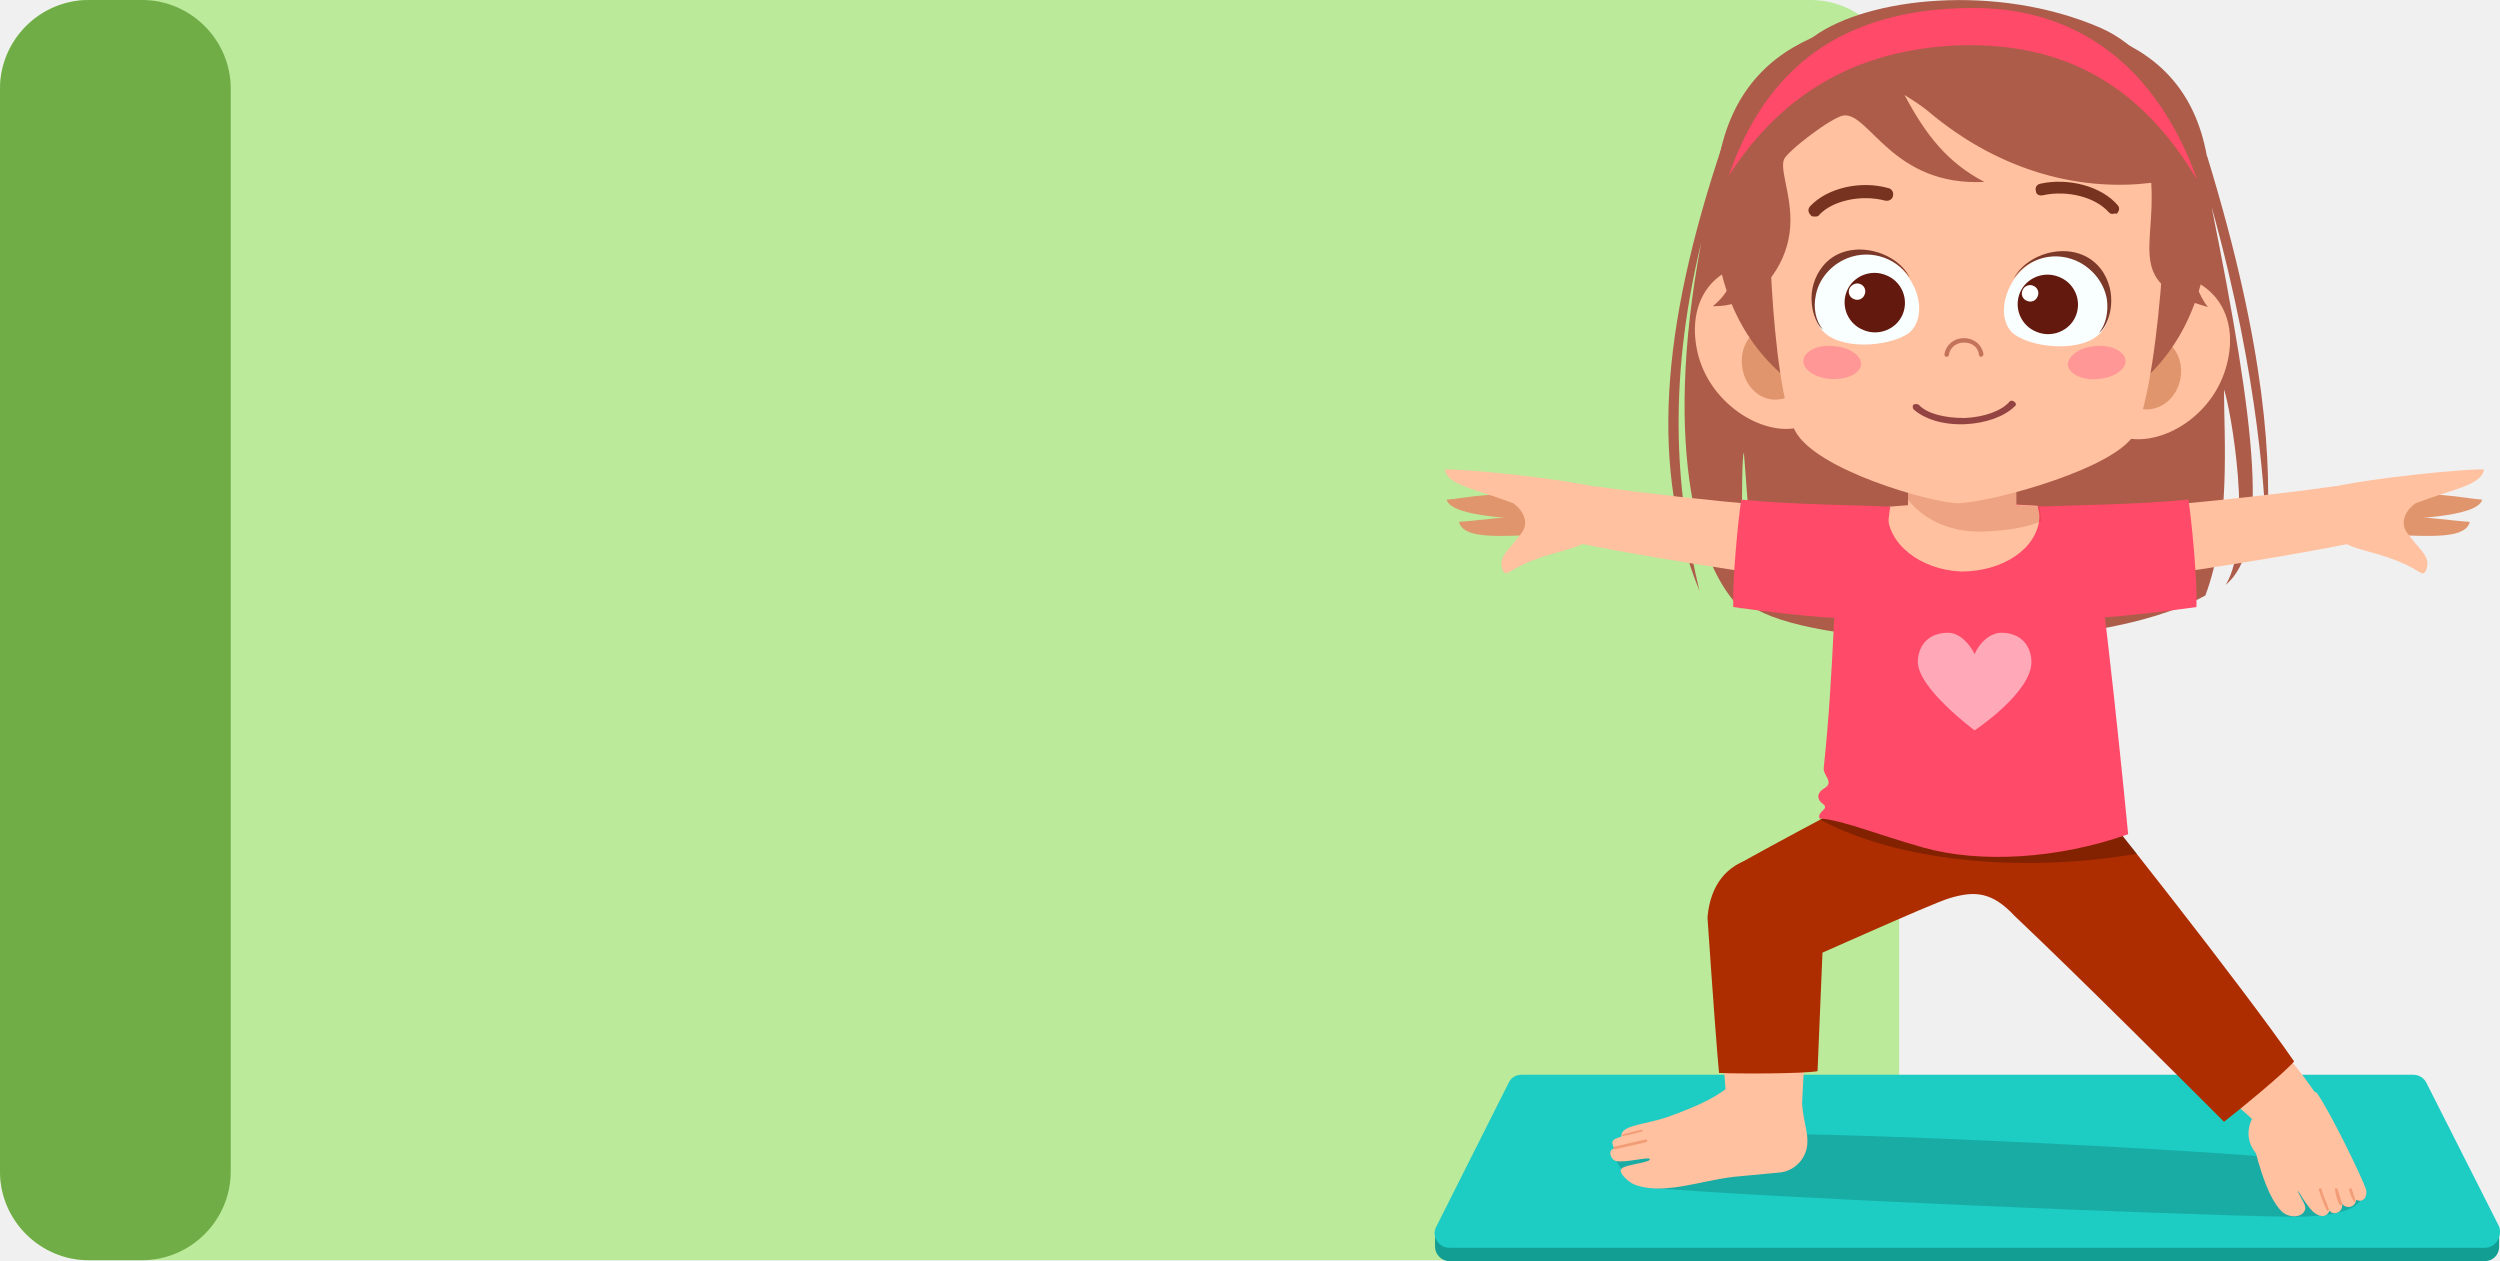
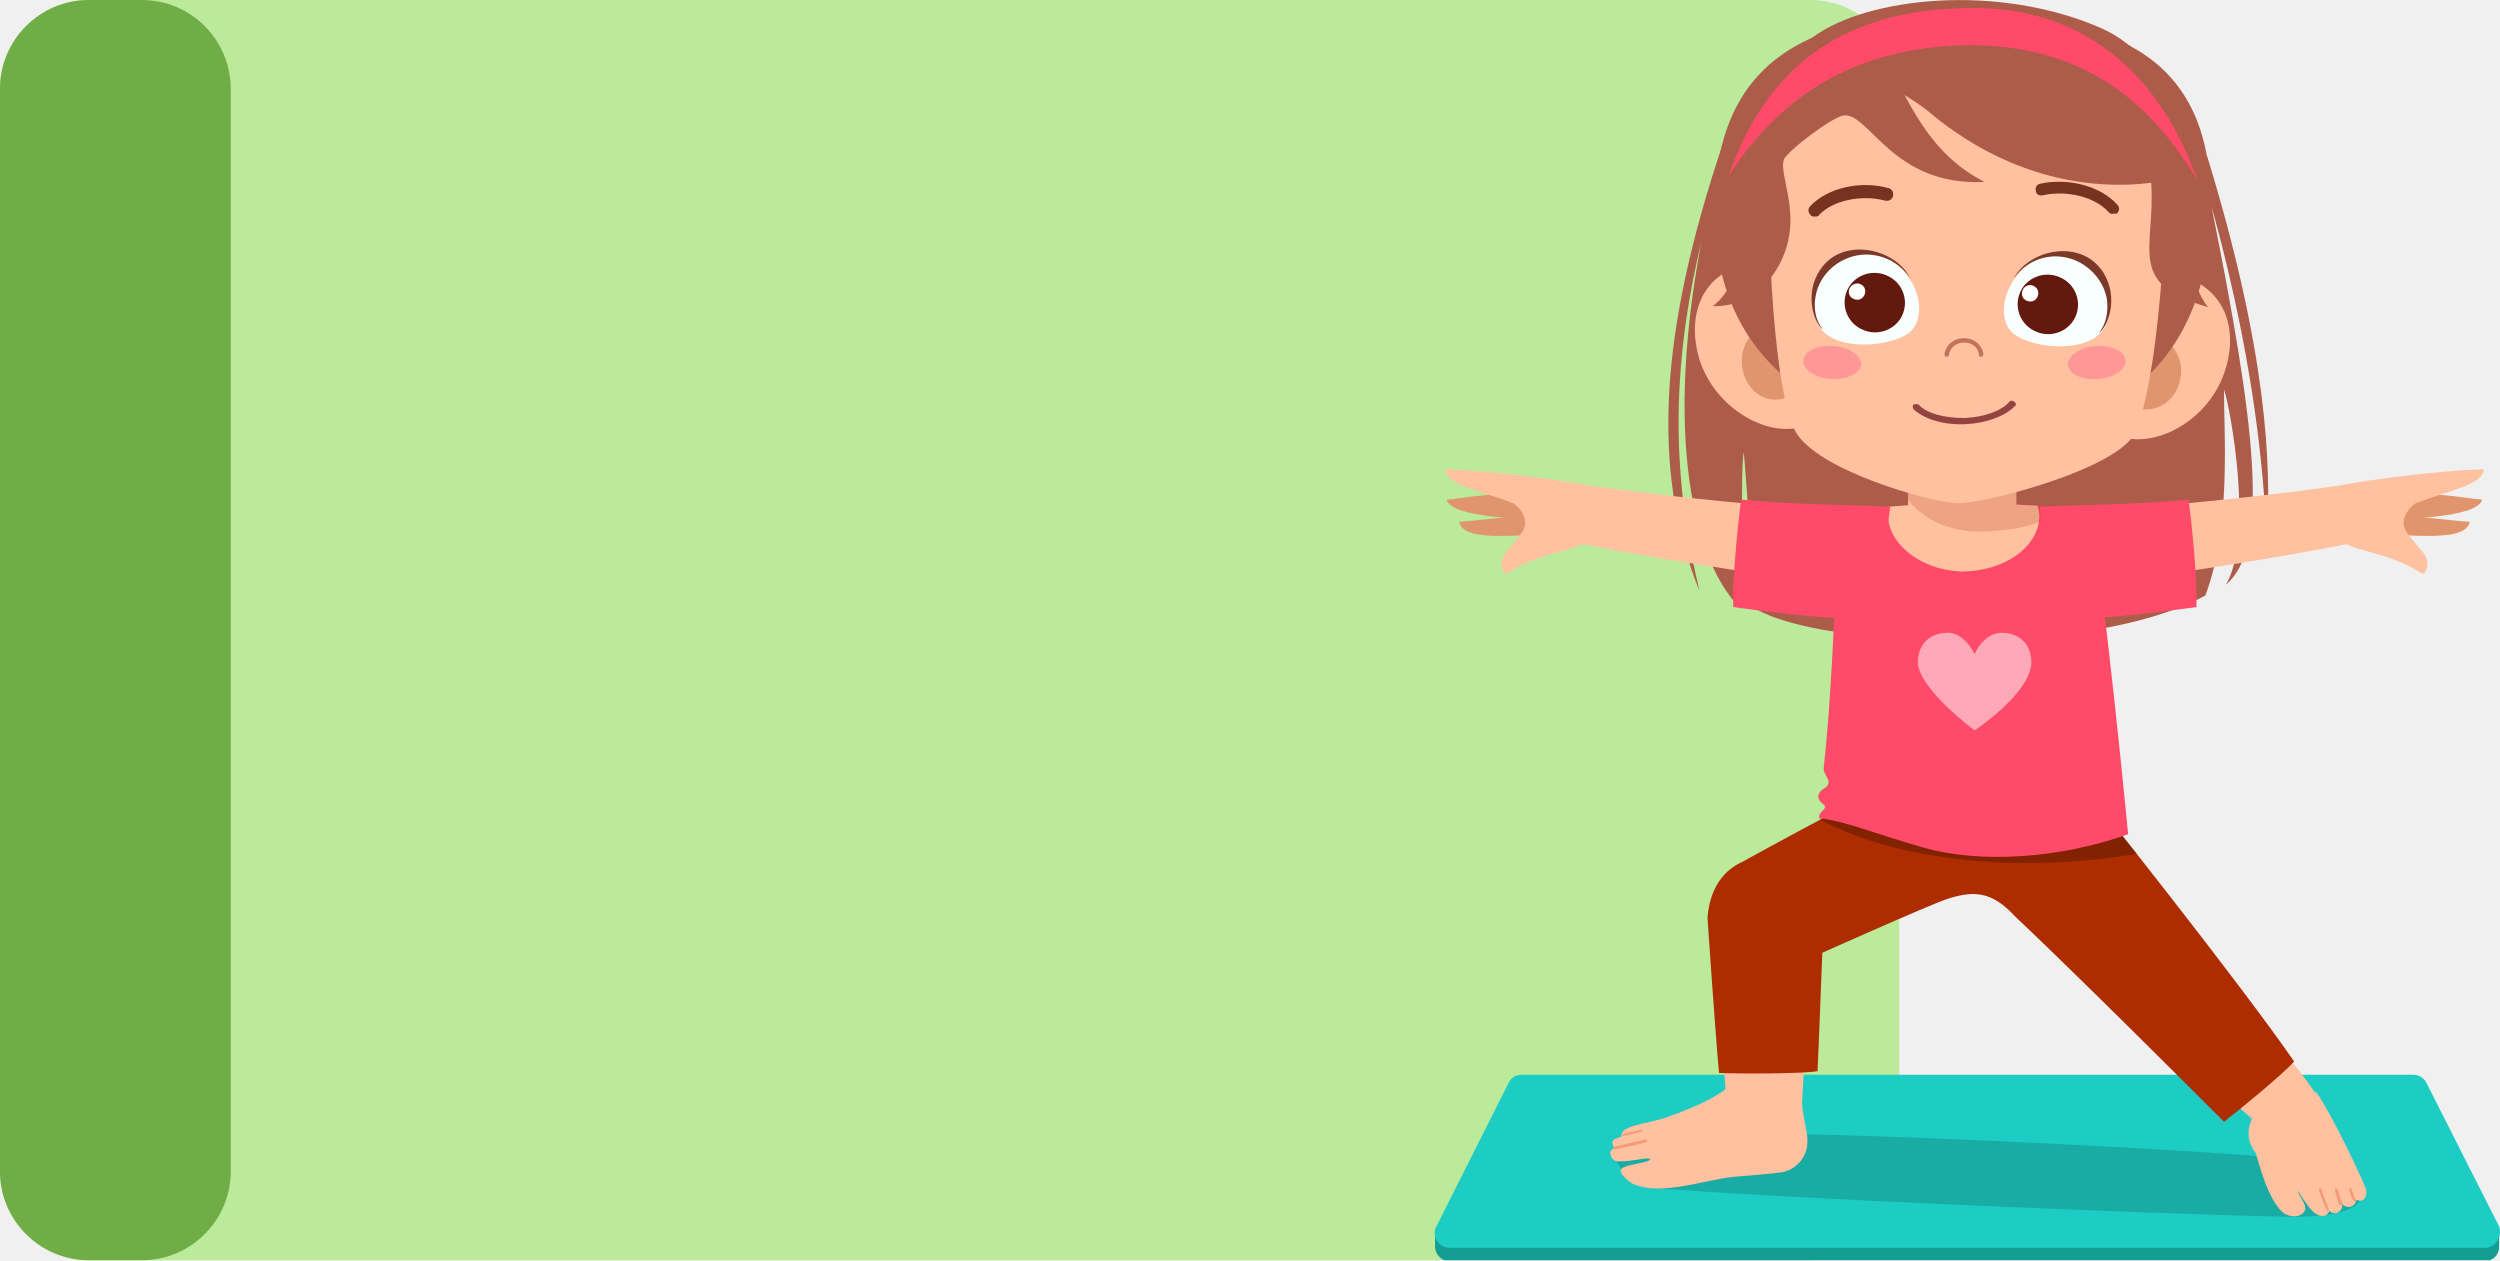
- <svg xmlns="http://www.w3.org/2000/svg" viewBox="0 0 281.7 142">
-   <style>.W{fill:#ffc19f}.X{fill:#ff4a69}.Y{fill:#e0956c}.Z{fill:#ad5c49}</style>
-   <path d="M10 0h194c5.5 0 10 4.5 10 10v122c0 5.5-4.5 10-10 10H10c-5.5 0-10-4.5-10-10V10C0 4.5 4.5 0 10 0z" fill="#bbea9b" />
-   <path d="M10 0h6c5.5 0 10 4.5 10 10v122c0 5.5-4.5 10-10 10h-6c-5.5 0-10-4.5-10-10V10C0 4.5 4.5 0 10 0z" fill="#70ad47" />
-   <path d="M161.7 139v1.5c0 .8.7 1.6 1.6 1.6H280a1.58 1.58 0 0 0 1.6-1.6V139H161.7z" fill="#129e93" />
-   <path d="M280 140.6H163.3c-1.2 0-2-1.3-1.5-2.3L170 122c.3-.6.8-.9 1.5-.9h100.4c.6 0 1.2.3 1.5.9l8.2 16.2c.4 1.1-.4 2.4-1.6 2.4z" fill="#1dccc3" />
-   <path d="M262.9 131.1c2.1.4 8.4 6.2-5.2 6-12.4-.2-58.4-2.1-72.1-3.3-2.1-.2-3.7-3.2-3.9-4-.6-2 14.3-2.2 21.2-2 19.6.4 54.1 2.3 60 3.3z" opacity=".16" />
-   <path d="M191.5 66.6C186 53 187 37.3 194.2 16l.1.6.3-1.2 53.3 1.5c.1.4.2.8.2 1.1l.6-.4c6.7 21.8 7.3 34.9 6.7 43-.2-3.9-.7-17.6-6.2-37.3 5 24.9 6.6 38.4 1.6 42.6 3.2-5.3.5-20.1-.2-22 0 5.3.8 15.5-2.1 23.2-13 7.1-43 5.9-50.5 1.6-.3-.6-1.3-15.6-1.5-17.7-.4.7-.1 17-.3 17.6-4.6-4.3-9-17.4-4.5-41.3-4 16.6-2.7 28.8-.2 39.3z" class="Z" />
-   <path d="m202.9 127.2-8.1.3-1-13 9.8-.2z" class="W" />
-   <path d="m205.7 99.1-.9 21.6c-1.7.3-9 .3-11.1.2-.2-2-.7-8.7-1.3-17.5.3-3.7 2.2-6 5.2-6.7 2.8-.7 6.6 1.7 8.1 2.4z" fill="#ad2d00" />
-   <g class="W">
-     <path d="M249.6 122.6c2.2 1.6 5.5 4.7 5.9 5.1.2.2 6.3-3.2 6.1-3.5-1.7-2.6-3.7-5.1-5.4-7l-6.6 5.4z" />
-     <path d="M260.9 128.1c-.3 2-2.2 3.5-4.2 3.2-2.1-.3-3.6-2.1-3.3-4.1s2.2-3.5 4.2-3.2c2 .2 3.5 2.1 3.3 4.1z" />
-     <path d="M254 129.2c1.2 4.8 2.3 6.5 3.1 7.3.7.7 2.2.8 2.6-.1.3-.6-.6-1.5-.8-2.3.3.5 1 1.7 1.7 2.4.5.5 1.5.9 1.9-.1.3.6 1.6.3 1.4-.8.2.5 1.4.7 1.6-.4.9.4 1.3-.5 1.1-1.2-.4-1.2-3.8-8.3-5.5-10.8-.9-1.2-7.8 3.5-7.1 6z" />
+ <svg xmlns="http://www.w3.org/2000/svg" version="1.1" width="281.7pt" height="142pt" viewBox="0 0 281.7 142">
+   <g enable-background="new">
+     <g>
+       <g id="Layer-1" data-name="Layer 1">
+         <clipPath id="cp0">
+           <path transform="matrix(1,0,0,-1,0,142)" d="M 0 142 L 281.7 142 L 281.7 0 L 0 0 Z " />
+         </clipPath>
+         <g clip-path="url(#cp0)">
+           <path transform="matrix(1,0,0,-1,10,0)" d="M 0 0 L 194 0 C 199.5 0 204 -4.5 204 -10 L 204 -132 C 204 -137.5 199.5 -142 194 -142 L 0 -142 C -5.5 -142 -10 -137.5 -10 -132 L -10 -10 C -10 -4.5 -5.5 0 0 0 " fill="#bbea9b" />
+           <path transform="matrix(1,0,0,-1,10,0)" d="M 0 0 L 6 0 C 11.5 0 16 -4.5 16 -10 L 16 -132 C 16 -137.5 11.5 -142 6 -142 L 0 -142 C -5.5 -142 -10 -137.5 -10 -132 L -10 -10 C -10 -4.5 -5.5 0 0 0 " fill="#70ad47" />
+           <path transform="matrix(1,0,0,-1,161.7,139)" d="M 0 0 L 0 -1.5 C 0 -2.3 .7 -3.1 1.6 -3.1 L 118.3 -3.1 C 119.2 -3.1 119.9 -2.4 119.9 -1.5 L 119.9 0 Z " fill="#129e93" />
+           <path transform="matrix(1,0,0,-1,280,140.6)" d="M 0 0 L -116.7 0 C -117.9 0 -118.7 1.3 -118.2 2.3 L -110 18.6 C -109.7 19.2 -109.2 19.5 -108.5 19.5 L -8.1 19.5 C -7.5 19.5 -6.9 19.2 -6.6 18.6 L 1.6 2.4 C 2 1.3 1.2 0 0 0 " fill="#1dccc3" />
+           <g opacity=".16">
+             <clipPath id="cp1">
+               <path transform="matrix(1,0,0,-1,0,142)" d="M 181.682 4.895 L 266.195 4.895 L 266.195 14.261 L 181.682 14.261 Z " />
+             </clipPath>
+             <g clip-path="url(#cp1)">
+               <path transform="matrix(1,0,0,-1,262.9,131.1)" d="M 0 0 C 2.1 -.4 8.4 -6.2 -5.2 -6 C -17.6 -5.8 -63.6 -3.9 -77.3 -2.7 C -79.4 -2.5 -81 .5 -81.2 1.3 C -81.8 3.3 -66.9 3.5 -60 3.3 C -40.4 2.9 -5.9 1 0 0 " />
+             </g>
+           </g>
+           <path transform="matrix(1,0,0,-1,191.5,66.6)" d="M 0 0 C -5.5 13.6 -4.5 29.3 2.7 50.6 L 2.8 50 C 2.9 50.4 3 50.8 3.1 51.2 L 56.4 49.7 C 56.5 49.3 56.6 48.9 56.6 48.6 L 57.2 49 C 63.9 27.2 64.5 14.1 63.9 6 C 63.7 9.9 63.2 23.6 57.7 43.3 C 62.7 18.4 64.3 4.9 59.3 .7 C 62.5 6 59.8 20.8 59.1 22.7 C 59.1 17.4 59.9 7.2 57 -.5 C 44 -7.6 14 -6.4 6.5 -2.1 C 6.2 -1.5 5.2 13.5 5 15.6 C 4.6 14.9 4.9 -1.4 4.7 -2 C .1 2.3 -4.3 15.4 .2 39.3 C -3.8 22.7 -2.5 10.5 0 0 " fill="#ad5c49" />
+           <path transform="matrix(1,0,0,-1,202.9,127.2)" d="M 0 0 L -8.1 -.3 L -9.1 12.7 L .7 12.9 Z " fill="#ffc19f" />
+           <path transform="matrix(1,0,0,-1,205.7,99.1)" d="M 0 0 C -.4 -8.4 -.7 -17.5 -.9 -21.6 C -2.6 -21.9 -9.9 -21.9 -12 -21.8 C -12.2 -19.8 -12.7 -13.1 -13.3 -4.3 C -13 -.6 -11.1 1.7 -8.1 2.4 C -5.3 3.1 -1.5 .7 0 0 " fill="#ad2d00" />
+           <path transform="matrix(1,0,0,-1,249.6,122.6)" d="M 0 0 C 2.2 -1.6 5.5 -4.7 5.9 -5.1 C 6.1 -5.3 12.2 -1.9 12 -1.6 C 10.3 1 8.3 3.5 6.6 5.4 C 5.7 4.7 .8 .8 0 0 " fill="#ffc19f" />
+           <path transform="matrix(1,0,0,-1,260.9,128.1)" d="M 0 0 C -.3 -2 -2.2 -3.5 -4.2 -3.2 C -6.3 -2.9 -7.8 -1.1 -7.5 .9 C -7.2 2.9 -5.3 4.4 -3.3 4.1 C -1.3 3.9 .2 2 0 0 " fill="#ffc19f" />
+           <path transform="matrix(1,0,0,-1,254,129.2)" d="M 0 0 C 1.2 -4.8 2.3 -6.5 3.1 -7.3 C 3.8 -8 5.3 -8.1 5.7 -7.2 C 6 -6.6 5.1 -5.7 4.9 -4.9 C 5.2 -5.4 5.9 -6.6 6.6 -7.3 C 7.1 -7.8 8.1 -8.2 8.5 -7.2 C 8.8 -7.8 10.1 -7.5 9.9 -6.4 C 10.1 -6.9 11.3 -7.1 11.5 -6 C 12.4 -6.4 12.8 -5.5 12.6 -4.8 C 12.2 -3.6 8.8 3.5 7.1 6 C 6.2 7.2 -.7 2.5 0 0 " fill="#ffc19f" />
+           <path transform="matrix(1,0,0,-1,262.2,136.4)" d="M 0 0 C -.2 .4 -.6 1.3 -.9 2.3 C -.9 2.4 -.9 2.5 -.8 2.5 C -.7 2.5 -.6 2.5 -.6 2.4 C -.4 1.5 .1 .6 .2 .2 C .2 .1 .2 0 .1 0 C .1 -.1 0 -.1 0 0 " fill="#f29d77" />
+           <path transform="matrix(1,0,0,-1,263.6,135.7)" d="M 0 0 C -.2 .4 -.3 .6 -.5 1.6 C -.5 1.7 -.5 1.8 -.4 1.8 C -.3 1.8 -.3 1.8 -.2 1.7 C .1 .7 .2 .5 .3 .1 C .3 0 .3 -.1 .2 -.1 C .1 -.1 0 -.1 0 0 " fill="#f29d77" />
+           <path transform="matrix(1,0,0,-1,265.2,135.3)" d="M 0 0 C -.2 .4 -.2 .2 -.5 1.2 C -.5 1.3 -.5 1.4 -.4 1.4 C -.3 1.4 -.2 1.4 -.2 1.3 C .1 .3 .1 .5 .2 .1 C .2 0 .2 -.1 .1 -.1 C .1 -.1 0 -.1 0 0 " fill="#f29d77" />
+           <path transform="matrix(1,0,0,-1,232.4,85.8)" d="M 0 0 C -1.4 0 -14.1 -.1 -14.7 -.1 C -18.7 -1.9 -34.4 -10.3 -36.9 -11.8 C -35.8 -14.5 -32.6 -19.9 -30.9 -23.2 C -29.7 -22.8 -14.8 -16 -12.7 -15.4 C -10 -14.6 -8 -14.6 -5.4 -17.4 C 1.9 -24.3 14.8 -37.2 18.2 -40.6 C 19.9 -39.3 25 -35.1 26.1 -33.8 C 20.3 -25.4 4.2 -5 0 0 " fill="#ad2d00" />
+           <g opacity=".25">
+             <clipPath id="cp2">
+               <path transform="matrix(1,0,0,-1,0,142)" d="M 205 44.758 L 240.8 44.758 L 240.8 56.2 L 205 56.2 Z " />
+             </clipPath>
+             <g clip-path="url(#cp2)">
+               <path transform="matrix(1,0,0,-1,240.8,96.2)" d="M 0 0 C -3.5 4.4 -6.5 8.1 -8.1 10.1 C -9 10.2 -22.7 10.4 -23.1 10.4 C -25.2 9.4 -30.7 6.6 -35.8 3.9 C -27.4 -.7 -13.5 -2.3 0 0 " />
+             </g>
+           </g>
+           <path transform="matrix(1,0,0,-1,205,92.2)" d="M 0 0 C 2.9 -.3 6.1 -1.7 11.7 -3.3 C 18.1 -5.1 26.9 -4.6 34.8 -1.8 C 34.8 -1.8 32 27.3 30.5 34.2 C 22.8 36.3 9.5 35.4 2.5 34.2 C 1.6 26.3 1.7 16.9 .5 5.7 C .4 4.8 1.7 4.1 .6 3.4 C -.4 2.8 -.2 2.1 .3 1.7 C 1.3 1 -.2 .9 0 0 " fill="#ff4a69" />
+           <path transform="matrix(1,0,0,-1,229.8,58.3)" d="M 0 0 C 0 .5 -.1 .9 -.2 1.3 C -4.9 1.6 -11.9 1.7 -17 1.2 C -17 1 -17.1 .8 -17.1 .6 C -17.2 -2.9 -13.5 -5.9 -8.8 -6.1 C -4.1 -6.1 -.2 -3.5 0 0 " fill="#ffc19f" />
+           <path transform="matrix(1,0,0,-1,227.2,48.6)" d="M 0 0 L 0 -9.9 C 0 -12 -2.8 -13.7 -6.2 -13.7 C -9.6 -13.7 -12.3 -11.9 -12.2 -9.8 L -12.2 0 Z " fill="#ffc19f" />
+           <g opacity=".19">
+             <clipPath id="cp3">
+               <path transform="matrix(1,0,0,-1,0,142)" d="M 215 82.1 L 232.4 82.1 L 232.4 90.56 L 215 90.56 Z " />
+             </clipPath>
+             <g clip-path="url(#cp3)">
+               <path transform="matrix(1,0,0,-1,232.4,57)" d="M 0 0 C -.9 0 -1.7 -.1 -2.3 -.1 C -3.2 0 -4.2 .1 -5.2 .1 L -5.2 5.5 C -9.2 5.6 -13.7 5.6 -17.4 5.3 L -17.4 .7 C -15.8 -1.4 -12.9 -2.9 -9.4 -2.9 C -3.8 -2.8 -1.2 -1.5 0 0 " fill="#a32107" />
+             </g>
+           </g>
+           <path transform="matrix(1,0,0,-1,178.3,61.3)" d="M 0 0 C -.8 .2 .7 6.6 1.5 6.5 C 13.5 4.8 28.7 3.6 31.8 3.6 L 30.1 -4.9 C 23.2 -3.8 10.5 -2.1 0 0 " fill="#ffc19f" />
+           <path transform="matrix(1,0,0,-1,196.2,56.3)" d="M 0 0 C -.4 -2.8 -1 -9.1 -.9 -12.1 C 5.5 -13 11.3 -13.5 11.7 -13.3 C 16.2 -11.3 16.6 -1.3 16.8 -.8 C 13.3 -.6 6.3 -.6 0 0 " fill="#ff4a69" />
+           <path transform="matrix(1,0,0,-1,264.5,61.3)" d="M 0 0 C .8 .2 -.7 6.6 -1.5 6.5 C -13.5 4.8 -28.7 3.6 -31.8 3.6 L -30.1 -4.9 C -23.2 -3.8 -10.5 -2.1 0 0 " fill="#ffc19f" />
+           <path transform="matrix(1,0,0,-1,246.6,56.3)" d="M 0 0 C .4 -2.8 1 -9.1 .9 -12.1 C -5.5 -13 -11.3 -13.5 -11.7 -13.3 C -16.2 -11.3 -16.6 -1.3 -16.8 -.8 C -13.3 -.6 -6.3 -.6 0 0 " fill="#ff4a69" />
+           <path transform="matrix(1,0,0,-1,164.4,58.8)" d="M 0 0 C 1.9 .1 4.8 .6 10.3 .8 C 10.9 .8 12.1 -1.6 11.4 -1.6 C 7.7 -1.1 .6 -2.6 0 0 " fill="#e0956c" />
+           <path transform="matrix(1,0,0,-1,163,56.3)" d="M 0 0 C 1.9 .1 6.5 1.3 11.6 0 C 12.2 -.2 13.1 -2.6 12.4 -2.5 C 8.7 -2.1 .6 -2.1 0 0 " fill="#e0956c" />
+           <path transform="matrix(1,0,0,-1,162.8,52.9)" d="M 0 0 C 1.9 .1 12.5 -.9 17.7 -2.1 C 18.3 -2.3 17.8 -6.8 16.8 -7.3 C 15.5 -9.4 11.5 -8.9 7.2 -11.6 C 6.5 -12.1 6.3 -10.7 6.4 -10.3 C 6.7 -9.3 7.1 -9.2 8.7 -7.1 C 9.6 -5.8 8.6 -4.4 7.7 -3.8 C 3.5 -2.2 .3 -1.8 0 0 " fill="#ffc19f" />
+           <path transform="matrix(1,0,0,-1,278.3,58.8)" d="M 0 0 C -1.9 .1 -4.8 .6 -10.3 .8 C -10.9 .8 -12.1 -1.6 -11.4 -1.6 C -7.7 -1.1 -.6 -2.6 0 0 " fill="#e0956c" />
+           <path transform="matrix(1,0,0,-1,279.7,56.3)" d="M 0 0 C -1.9 .1 -6.5 1.3 -11.6 0 C -12.2 -.2 -13.1 -2.6 -12.4 -2.5 C -8.8 -2.1 -.6 -2.1 0 0 " fill="#e0956c" />
+           <path transform="matrix(1,0,0,-1,279.9,52.9)" d="M 0 0 C -1.9 .1 -12.5 -.9 -17.7 -2.1 C -18.3 -2.3 -17.8 -6.8 -16.8 -7.3 C -15.5 -9.4 -11.5 -8.9 -7.2 -11.6 C -6.5 -12.1 -6.3 -10.7 -6.4 -10.3 C -6.7 -9.3 -7.1 -9.2 -8.7 -7.1 C -9.6 -5.8 -8.6 -4.4 -7.7 -3.8 C -3.5 -2.2 -.3 -1.8 0 0 " fill="#ffc19f" />
+           <path transform="matrix(1,0,0,-1,195.7,121.6)" d="M 0 0 C .9 -.3 6 -1.2 7.3 -1.4 C 7.3 -4.7 8.2 -5.9 7.9 -7.7 C 7.6 -9.2 6.4 -10.3 5 -10.5 C 3.6 -10.7 1.9 -10.8 -.3 -11 C -4 -11.4 -8.5 -13.2 -11.7 -11.8 C -12.1 -11.6 -13.4 -10.6 -13 -10.1 C -12.6 -9.6 -9.6 -9.4 -9.8 -9 C -9.9 -8.7 -12.7 -9.5 -13.7 -9.2 C -14.2 -9 -14.6 -8 -13.8 -7.8 C -13.8 -7.8 -14.1 -7.3 -14 -7 C -13.8 -6.6 -13 -6.6 -13 -6.4 C -13.1 -5.2 -10.3 -5.1 -7.9 -4.3 C -4.3 -3 -1.8 -1.9 0 0 " fill="#ffc19f" />
+           <path transform="matrix(1,0,0,-1,182,129.5)" d="M 0 0 C .4 .1 2.7 .5 3.5 .8 C 3.6 .8 3.6 .9 3.6 1 C 3.6 1.1 3.5 1.1 3.4 1.1 C 2.6 .9 .3 .4 -.1 .3 C -.2 .3 -.2 .2 -.2 .2 C -.2 .1 -.1 0 0 0 " fill="#f29d77" />
+           <path transform="matrix(1,0,0,-1,182.9,128)" d="M 0 0 C .4 .1 1.2 .2 2.1 .5 C 2.2 .5 2.2 .6 2.2 .6 C 2.2 .7 2.1 .7 2 .7 C 1.1 .5 .3 .3 0 .2 C -.1 .2 -.1 .1 -.1 .1 C -.2 0 -.1 0 0 0 " fill="#f29d77" />
+           <path transform="matrix(1,0,0,-1,191.3,39.8)" d="M 0 0 C 1.3 -5.4 6.6 -8.9 10.6 -8.5 C 14.6 -8.1 15.5 -3.6 14.9 1.6 C 14.3 6.8 10.6 10.7 6.6 10.2 C 1 9.6 -1.2 5.1 0 0 " fill="#ffc19f" />
+           <path transform="matrix(1,0,0,-1,196.3,41.3)" d="M 0 0 C .3 -2.3 2.1 -4 4.2 -3.7 C 6.2 -3.5 7.7 -1.4 7.4 .9 C 7.1 3.2 5.3 4.9 3.2 4.6 C 1.1 4.4 -.3 2.3 0 0 " fill="#e0956c" />
+           <path transform="matrix(1,0,0,-1,250.8,41.5)" d="M 0 0 C -1.6 -5.4 -7 -8.6 -11 -7.9 C -15 -7.2 -15.6 -2.8 -14.7 2.4 C -13.8 7.6 -9.9 11.3 -5.9 10.6 C -.5 9.6 1.5 5 0 0 " fill="#ffc19f" />
+           <path transform="matrix(1,0,0,-1,245.7,42.6)" d="M 0 0 C -.4 -2.3 -2.3 -3.8 -4.4 -3.5 C -6.4 -3.2 -7.8 -1.1 -7.4 1.2 C -7 3.5 -5.1 5 -3 4.7 C -1 4.4 .4 2.3 0 0 " fill="#e0956c" />
+           <path transform="matrix(1,0,0,-1,249.1,24.1)" d="M 0 0 C -.5 -17.7 -12.1 -25.4 -28 -25 C -43.9 -24.6 -56.4 -16.3 -55.9 1.4 C -55.4 19.1 -42.6 22.9 -26.7 22.5 C -10.7 22.1 .5 17.7 0 0 " fill="#ad5c49" />
+           <path transform="matrix(1,0,0,-1,243.5,16.8)" d="M 0 0 C 1.3 -3 -.3 -29.2 -3.5 -32.8 C -6.9 -36.6 -20.2 -40 -23 -39.9 C -26 -39.8 -38.8 -36.2 -41.2 -31.8 C -44 -26.7 -44.7 -3.3 -43.7 -.6 C -40.2 8.7 -32 8.8 -21.2 8.5 C -11.1 8.3 -3.4 7.8 0 0 " fill="#ffc19f" />
+           <path transform="matrix(1,0,0,-1,221.4,47.8)" d="M 0 0 L 0 0 C -2.5 -.1 -4.6 .6 -5.8 1.7 C -5.9 1.9 -5.9 2.1 -5.8 2.2 C -5.6 2.3 -5.4 2.3 -5.2 2.2 C -4.3 1.2 -2.3 .7 -.1 .7 L 0 .7 C 2.2 .8 4.1 1.5 5 2.5 C 5.1 2.7 5.4 2.7 5.6 2.5 C 5.8 2.4 5.8 2.1 5.6 2 C 4.5 .9 2.4 .1 0 0 " fill="#934341" />
+           <path transform="matrix(1,0,0,-1,203.2,40.6)" d="M 0 0 C -.1 -1 1.3 -2 3.1 -2.1 C 4.9 -2.2 6.4 -1.5 6.5 -.5 C 6.6 .5 5.2 1.5 3.4 1.6 C 1.6 1.8 .1 1 0 0 " fill="#ff9797" />
+           <path transform="matrix(1,0,0,-1,233,41.1)" d="M 0 0 C .1 -1 1.6 -1.8 3.4 -1.6 C 5.2 -1.5 6.6 -.5 6.5 .5 C 6.4 1.5 4.9 2.3 3.1 2.1 C 1.4 2 0 1 0 0 " fill="#ff9797" />
+           <path transform="matrix(1,0,0,-1,223.2,40.2)" d="M 0 0 C -.1 0 -.2 .1 -.2 .2 C -.3 1.1 -1 1.6 -1.9 1.6 C -2.8 1.6 -3.5 1 -3.6 .2 C -3.6 .1 -3.7 0 -3.9 0 C -4 0 -4.1 .1 -4.1 .3 C -3.9 1.4 -3 2.1 -1.9 2.1 C -.8 2.1 .1 1.4 .3 .3 C .3 .2 .2 0 0 0 " fill="#c4735b" />
+           <path transform="matrix(1,0,0,-1,238,24.1)" d="M 0 0 C -.2 0 -.3 .1 -.4 .2 C -1.9 1.9 -5.1 2.7 -7.8 2.1 C -8.2 2 -8.6 2.2 -8.6 2.6 C -8.7 3 -8.5 3.3 -8.1 3.4 C -4.9 4.1 -1.2 3.1 .6 1 C .9 .7 .8 .3 .5 0 C .4 .1 .2 0 0 0 " fill="#773220" />
+           <path transform="matrix(1,0,0,-1,204.5,24.4)" d="M 0 0 C -.2 0 -.4 0 -.5 .2 C -.8 .5 -.8 .9 -.5 1.2 C 1.4 3.2 5.1 4.1 8.3 3.2 C 8.7 3.1 8.9 2.7 8.8 2.3 C 8.7 1.9 8.3 1.7 7.9 1.8 C 5.2 2.5 2 1.8 .5 .2 C .4 0 .2 0 0 0 " fill="#773220" />
+           <path transform="matrix(1,0,0,-1,250,29.2)" d="M 0 0 C -3.1 1 -3.5 4.2 -3.9 9.3 C -2.1 9.7 -4.5 22.3 -13.4 26.1 C -25 31.1 -39.5 29.5 -45.6 25.1 C -52.1 20.4 -53.3 14.6 -54.3 7.7 C -55.2 2.1 -52.9 -2 -57 -5.3 C -52.2 -5.4 -49.3 -1.5 -48.5 2.1 C -47.6 6.1 -49.5 9.7 -49 11.2 C -48.7 12.1 -43.5 16.1 -42.2 16.2 C -39.3 16.4 -36.7 8.2 -26.4 8.7 C -30.6 10.9 -33 14 -35.4 18.5 C -34.6 18 -33.8 17.5 -32.9 16.8 C -24.2 9.4 -14.9 7.7 -7.6 8.6 C -7.1 1.1 -10.5 -2.8 -1.2 -5.4 C -2.1 -4.4 -3.4 -1.3 -3.6 1.2 C -2.6 .5 -1.6 -1.5 0 0 " fill="#ad5c49" />
+           <path transform="matrix(1,0,0,-1,227,31.4)" d="M 0 0 C -1.7 -2.5 -1.5 -5.2 0 -6.3 C 2.3 -7.9 7.7 -8.3 9.7 -6.1 C 11.7 -3.9 10.7 .1 7.5 1.8 C 4.7 3.4 1.7 2.4 0 0 " fill="#f9feff" />
+           <path transform="matrix(1,0,0,-1,237,30.7)" d="M 0 0 C -2.5 3.9 -8.4 2.6 -10.1 -.7 C -8.4 1.8 -5.2 2.5 -2.6 1.1 C -1 .2 .1 -1.3 .4 -3 C .6 -4.4 .3 -5.9 -.5 -6.8 C .5 -6.2 1.8 -2.9 0 0 " fill="#7c3929" />
+           <path transform="matrix(1,0,0,-1,227.6,33)" d="M 0 0 C -.7 -1.7 .1 -3.7 1.9 -4.4 C 3.6 -5.1 5.6 -4.3 6.3 -2.6 C 7 -.9 6.2 1.1 4.4 1.8 C 2.7 2.5 .7 1.7 0 0 " fill="#63190d" />
+           <path transform="matrix(1,0,0,-1,227.9,32.7)" d="M 0 0 C -.2 -.5 0 -1 .5 -1.2 C 1 -1.4 1.5 -1.2 1.7 -.7 C 1.9 -.2 1.7 .3 1.2 .5 C .8 .7 .2 .5 0 0 " fill="#fefffe" />
+           <path transform="matrix(1,0,0,-1,215.1,31.3)" d="M 0 0 C 1.7 -2.5 1.4 -5.2 -.1 -6.3 C -2.4 -7.8 -7.8 -8.2 -9.8 -5.9 C -11.7 -3.7 -10.7 .3 -7.5 2 C -4.7 3.5 -1.6 2.5 0 0 " fill="#f9feff" />
+           <path transform="matrix(1,0,0,-1,205.1,30.4)" d="M 0 0 C 2.5 3.8 8.5 2.4 10.1 -.9 C 8.4 1.6 5.2 2.4 2.6 1.1 C 1 .3 -.2 -1.2 -.5 -2.9 C -.8 -4.3 -.5 -5.8 .3 -6.7 C -.6 -6.2 -1.9 -2.8 0 0 " fill="#7c3929" />
+           <path transform="matrix(1,0,0,-1,208.1,32.8)" d="M 0 0 C -.7 -1.7 .1 -3.7 1.9 -4.4 C 3.6 -5.1 5.6 -4.3 6.3 -2.6 C 7 -.9 6.2 1.1 4.4 1.8 C 2.7 2.5 .7 1.7 0 0 " fill="#63190d" />
+           <path transform="matrix(1,0,0,-1,208.4,32.5)" d="M 0 0 C -.2 -.5 0 -1 .5 -1.2 C 1 -1.4 1.5 -1.2 1.7 -.7 C 1.9 -.2 1.7 .3 1.2 .5 C .7 .7 .2 .4 0 0 " fill="#fefffe" />
+           <path transform="matrix(1,0,0,-1,194.8,19.8)" d="M 0 0 C 4.2 12.2 12.8 18.8 27.3 18.9 C 39.2 19 48.2 12.4 52.8 -.5 C 46.6 9.9 38.2 15 26.1 14.7 C 15.1 14.3 6.3 9.8 0 0 " fill="#ff4a69" />
+           <g opacity=".52">
+             <clipPath id="cp4">
+               <path transform="matrix(1,0,0,-1,0,142)" d="M 216.099 59.7 L 228.901 59.7 L 228.901 70.7 L 216.099 70.7 Z " />
+             </clipPath>
+             <g clip-path="url(#cp4)">
+               <path transform="matrix(1,0,0,-1,228.9,74.5)" d="M 0 0 C -.1 2.1 -1.5 3.2 -3.4 3.2 C -4.7 3.2 -5.9 2 -6.4 .8 C -7 2 -8.1 3.2 -9.4 3.2 C -11.3 3.2 -12.7 2.1 -12.8 0 C -12.9 -3 -6.4 -7.8 -6.4 -7.8 C -6.4 -7.8 .1 -3.5 0 0 " fill="#ffffff" />
+             </g>
+           </g>
+         </g>
+       </g>
+     </g>
  </g>
-   <path d="M262.2 136.4c-.2-.4-.6-1.3-.9-2.3 0-.1 0-.2.1-.2s.2 0 .2.1c.2.9.7 1.8.8 2.2 0 .1 0 .2-.1.2 0 .1-.1.1-.1 0zm1.4-.7c-.2-.4-.3-.6-.5-1.6 0-.1 0-.2.1-.2s.1 0 .2.1l.5 1.6c0 .1 0 .2-.1.2s-.2 0-.2-.1zm1.6-.4c-.2-.4-.2-.2-.5-1.2 0-.1 0-.2.1-.2s.2 0 .2.1l.4 1.2c0 .1 0 .2-.1.2 0 0-.1 0-.1-.1z" fill="#f29d77" />
-   <path d="m232.4 85.8-14.7.1c-4 1.8-19.7 10.2-22.2 11.7 1.1 2.7 4.3 8.1 6 11.4 1.2-.4 16.1-7.2 18.2-7.8 2.7-.8 4.7-.8 7.3 2 7.3 6.9 20.2 19.8 23.6 23.2 1.7-1.3 6.8-5.5 7.9-6.8-5.8-8.4-21.9-28.8-26.1-33.8z" fill="#ad2d00" />
-   <path d="m240.8 96.2-8.1-10.1c-.9-.1-14.6-.3-15-.3-2.1 1-7.6 3.8-12.7 6.5 8.4 4.6 22.3 6.2 35.8 3.9z" opacity=".25" />
-   <path d="M205 92.2c2.9.3 6.1 1.7 11.7 3.3 6.4 1.8 15.2 1.3 23.1-1.5 0 0-2.8-29.1-4.3-36-7.7-2.1-21-1.2-28 0-.9 7.9-.8 17.3-2 28.5-.1.9 1.2 1.6.1 2.3-1 .6-.8 1.3-.3 1.7 1 .7-.5.8-.3 1.7z" class="X" />
-   <g class="W">
-     <path d="M229.8 58.3c0-.5-.1-.9-.2-1.3-4.7-.3-11.7-.4-16.8.1 0 .2-.1.4-.1.6-.1 3.5 3.6 6.5 8.3 6.7 4.7 0 8.6-2.6 8.8-6.1z" />
-     <path d="M227.2 48.6v9.9c0 2.1-2.8 3.8-6.2 3.8s-6.1-1.8-6-3.9v-9.8h12.2z" />
-   </g>
-   <path d="m232.4 57-2.3.1-2.9-.2v-5.4c-4-.1-8.5-.1-12.2.2v4.6c1.6 2.1 4.5 3.6 8 3.6 5.6-.1 8.2-1.4 9.4-2.9z" opacity=".19" fill="#a32107" />
-   <path d="M178.3 61.3c-.8-.2.7-6.6 1.5-6.5 12 1.7 27.2 2.9 30.3 2.9l-1.7 8.5c-6.9-1.1-19.6-2.8-30.1-4.9z" class="W" />
-   <path d="M196.2 56.3c-.4 2.8-1 9.1-.9 12.1 6.4.9 12.2 1.4 12.6 1.2 4.5-2 4.9-12 5.1-12.5-3.5-.2-10.5-.2-16.8-.8z" class="X" />
-   <path d="M264.5 61.3c.8-.2-.7-6.6-1.5-6.5-12 1.7-27.2 2.9-30.3 2.9l1.7 8.5c6.9-1.1 19.6-2.8 30.1-4.9z" class="W" />
-   <path d="M246.6 56.3c.4 2.8 1 9.1.9 12.1-6.4.9-12.2 1.4-12.6 1.2-4.5-2-4.9-12-5.1-12.5 3.5-.2 10.5-.2 16.8-.8z" class="X" />
-   <g class="Y">
-     <path d="M164.4 58.8c1.9-.1 4.8-.6 10.3-.8.6 0 1.8 2.4 1.1 2.4-3.7-.5-10.8 1-11.4-1.6z" />
-     <path d="M163 56.3c1.9-.1 6.5-1.3 11.6 0 .6.2 1.5 2.6.8 2.5-3.7-.4-11.8-.4-12.4-2.5z" />
-   </g>
-   <path d="M162.8 52.9c1.9-.1 12.5.9 17.7 2.1.6.2.1 4.7-.9 5.2-1.3 2.1-5.3 1.6-9.6 4.3-.7.5-.9-.9-.8-1.3.3-1 .7-1.1 2.3-3.2.9-1.3-.1-2.7-1-3.3-4.2-1.6-7.4-2-7.7-3.8z" class="W" />
-   <g class="Y">
-     <path d="M278.3 58.8c-1.9-.1-4.8-.6-10.3-.8-.6 0-1.8 2.4-1.1 2.4 3.7-.5 10.8 1 11.4-1.6z" />
-     <path d="M279.7 56.3c-1.9-.1-6.5-1.3-11.6 0-.6.2-1.5 2.6-.8 2.5 3.6-.4 11.8-.4 12.4-2.5z" />
-   </g>
-   <path d="M279.9 52.9c-1.9-.1-12.5.9-17.7 2.1-.6.2-.1 4.7.9 5.2 1.3 2.1 5.3 1.6 9.6 4.3.7.5.9-.9.8-1.3-.3-1-.7-1.1-2.3-3.2-.9-1.3.1-2.7 1-3.3 4.2-1.6 7.4-2 7.7-3.8zm-84.2 68.7c.9.3 6 1.2 7.3 1.4 0 3.3.9 4.5.6 6.3-.3 1.5-1.5 2.6-2.9 2.8l-5.3.5c-3.7.4-8.2 2.2-11.4.8-.4-.2-1.7-1.2-1.3-1.7s3.4-.7 3.2-1.1c-.1-.3-2.9.5-3.9.2-.5-.2-.9-1.2-.1-1.4 0 0-.3-.5-.2-.8.2-.4 1-.4 1-.6-.1-1.2 2.7-1.3 5.1-2.1 3.6-1.3 6.1-2.4 7.9-4.3z" class="W" />
-   <path d="m182 129.5 3.5-.8c.1 0 .1-.1.1-.2s-.1-.1-.2-.1l-3.5.8c-.1 0-.1.1-.1.1 0 .1.1.2.2.2zm.9-1.5c.4-.1 1.2-.2 2.1-.5.1 0 .1-.1.1-.1 0-.1-.1-.1-.2-.1l-2 .5c-.1 0-.1.1-.1.1-.1.1 0 .1.1.1z" fill="#f29d77" />
-   <path d="M191.3 39.8c1.3 5.4 6.6 8.9 10.6 8.5s4.9-4.9 4.3-10.1-4.3-9.1-8.3-8.6c-5.6.6-7.8 5.1-6.6 10.2z" class="W" />
-   <path d="M196.3 41.3c.3 2.3 2.1 4 4.2 3.7 2-.2 3.5-2.3 3.2-4.6s-2.1-4-4.2-3.7c-2.1.2-3.5 2.3-3.2 4.6z" class="Y" />
-   <path d="M250.8 41.5c-1.6 5.4-7 8.6-11 7.9s-4.6-5.1-3.7-10.3 4.8-8.9 8.8-8.2c5.4 1 7.4 5.6 5.9 10.6z" class="W" />
-   <path d="M245.7 42.6c-.4 2.3-2.3 3.8-4.4 3.5-2-.3-3.4-2.4-3-4.7s2.3-3.8 4.4-3.5c2 .3 3.4 2.4 3 4.7z" class="Y" />
-   <path d="M249.1 24.1c-.5 17.7-12.1 25.4-28 25s-28.4-8.7-27.9-26.4 13.3-21.5 29.2-21.1c16 .4 27.2 4.8 26.7 22.5z" class="Z" />
-   <path d="M243.5 16.8c1.3 3-.3 29.2-3.5 32.8-3.4 3.8-16.7 7.2-19.5 7.1-3-.1-15.8-3.7-18.2-8.1-2.8-5.1-3.5-28.5-2.5-31.2 3.5-9.3 11.7-9.4 22.5-9.1 10.1.2 17.8.7 21.2 8.5z" class="W" />
-   <path d="M221.4 47.8c-2.5.1-4.6-.6-5.8-1.7-.1-.2-.1-.4 0-.5.2-.1.4-.1.6 0 .9 1 2.9 1.5 5.1 1.5h.1c2.2-.1 4.1-.8 5-1.8.1-.2.4-.2.6 0 .2.1.2.4 0 .5-1.1 1.1-3.2 1.9-5.6 2z" fill="#934341" />
-   <path d="M203.2 40.6c-.1 1 1.3 2 3.1 2.1s3.3-.6 3.4-1.6-1.3-2-3.1-2.1c-1.8-.2-3.3.6-3.4 1.6zm29.8.5c.1 1 1.6 1.8 3.4 1.6 1.8-.1 3.2-1.1 3.1-2.1s-1.6-1.8-3.4-1.6c-1.7.1-3.1 1.1-3.1 2.1z" fill="#ff9797" />
-   <path d="M223.2 40.2c-.1 0-.2-.1-.2-.2-.1-.9-.8-1.4-1.7-1.4s-1.6.6-1.7 1.4c0 .1-.1.2-.3.2-.1 0-.2-.1-.2-.3.2-1.1 1.1-1.8 2.2-1.8s2 .7 2.2 1.8c0 .1-.1.3-.3.3z" fill="#c4735b" />
-   <path d="M238 24.1c-.2 0-.3-.1-.4-.2-1.5-1.7-4.7-2.5-7.4-1.9-.4.1-.8-.1-.8-.5-.1-.4.1-.7.5-.8 3.2-.7 6.9.3 8.7 2.4.3.3.2.7-.1 1-.1-.1-.3 0-.5 0zm-33.5.3c-.2 0-.4 0-.5-.2-.3-.3-.3-.7 0-1 1.9-2 5.6-2.9 8.8-2 .4.1.6.5.5.9s-.5.6-.9.5c-2.7-.7-5.9 0-7.4 1.6-.1.2-.3.2-.5.2z" fill="#773220" />
-   <path d="M250 29.2c-3.1-1-3.5-4.2-3.9-9.3 1.8-.4-.6-13-9.5-16.8-11.6-5-26.1-3.4-32.2 1-6.5 4.7-7.7 10.5-8.7 17.4-.9 5.6 1.4 9.7-2.7 13 4.8.1 7.7-3.8 8.5-7.4.9-4-1-7.6-.5-9.1.3-.9 5.5-4.9 6.8-5 2.9-.2 5.5 8 15.8 7.5-4.2-2.2-6.6-5.3-9-9.8.8.5 1.6 1 2.5 1.7 8.7 7.4 18 9.1 25.3 8.2.5 7.5-2.9 11.4 6.4 14-.9-1-2.2-4.1-2.4-6.6 1 .7 2 2.7 3.6 1.2z" class="Z" />
-   <path d="M227 31.4c-1.7 2.5-1.5 5.2 0 6.3 2.3 1.6 7.7 2 9.7-.2s1-6.2-2.2-7.9c-2.8-1.6-5.8-.6-7.5 1.8z" fill="#f9feff" />
-   <path d="M237 30.7c-2.5-3.9-8.4-2.6-10.1.7 1.7-2.5 4.9-3.2 7.5-1.8 1.6.9 2.7 2.4 3 4.1.2 1.4-.1 2.9-.9 3.8 1-.6 2.3-3.9.5-6.8z" fill="#7c3929" />
-   <path d="M227.6 33a3.35 3.35 0 0 0 1.9 4.4c1.7.7 3.7-.1 4.4-1.8a3.35 3.35 0 0 0-1.9-4.4c-1.7-.7-3.7.1-4.4 1.8z" fill="#63190d" />
-   <path d="M227.9 32.7a.88.88 0 0 0 .5 1.2.88.88 0 0 0 1.2-.5.88.88 0 0 0-.5-1.2c-.4-.2-1 0-1.2.5z" fill="#fefffe" />
-   <path d="M215.1 31.3c1.7 2.5 1.4 5.2-.1 6.3-2.3 1.5-7.7 1.9-9.7-.4-1.9-2.2-.9-6.2 2.3-7.9 2.8-1.5 5.9-.5 7.5 2z" fill="#f9feff" />
-   <path d="M205.1 30.4c2.5-3.8 8.5-2.4 10.1.9-1.7-2.5-4.9-3.3-7.5-2-1.6.8-2.8 2.3-3.1 4-.3 1.4 0 2.9.8 3.8-.9-.5-2.2-3.9-.3-6.7z" fill="#7c3929" />
-   <path d="M208.1 32.8a3.35 3.35 0 0 0 1.9 4.4c1.7.7 3.7-.1 4.4-1.8a3.35 3.35 0 0 0-1.9-4.4c-1.7-.7-3.7.1-4.4 1.8z" fill="#63190d" />
-   <path d="M208.4 32.5a.88.88 0 0 0 .5 1.2.88.88 0 0 0 1.2-.5.88.88 0 0 0-.5-1.2c-.5-.2-1 .1-1.2.5z" fill="#fefffe" />
-   <path d="M194.8 19.8C199 7.6 207.6 1 222.1.9 234 .8 243 7.4 247.6 20.3 241.4 9.9 233 4.8 220.9 5.1c-11 .4-19.8 4.9-26.1 14.7z" class="X" />
-   <path d="M228.9 74.5c-.1-2.1-1.5-3.2-3.4-3.2-1.3 0-2.5 1.2-3 2.4-.6-1.2-1.7-2.4-3-2.4-1.9 0-3.3 1.1-3.4 3.2-.1 3 6.4 7.8 6.4 7.8s6.5-4.3 6.4-7.8z" opacity=".52" fill="#fff" />
</svg>
